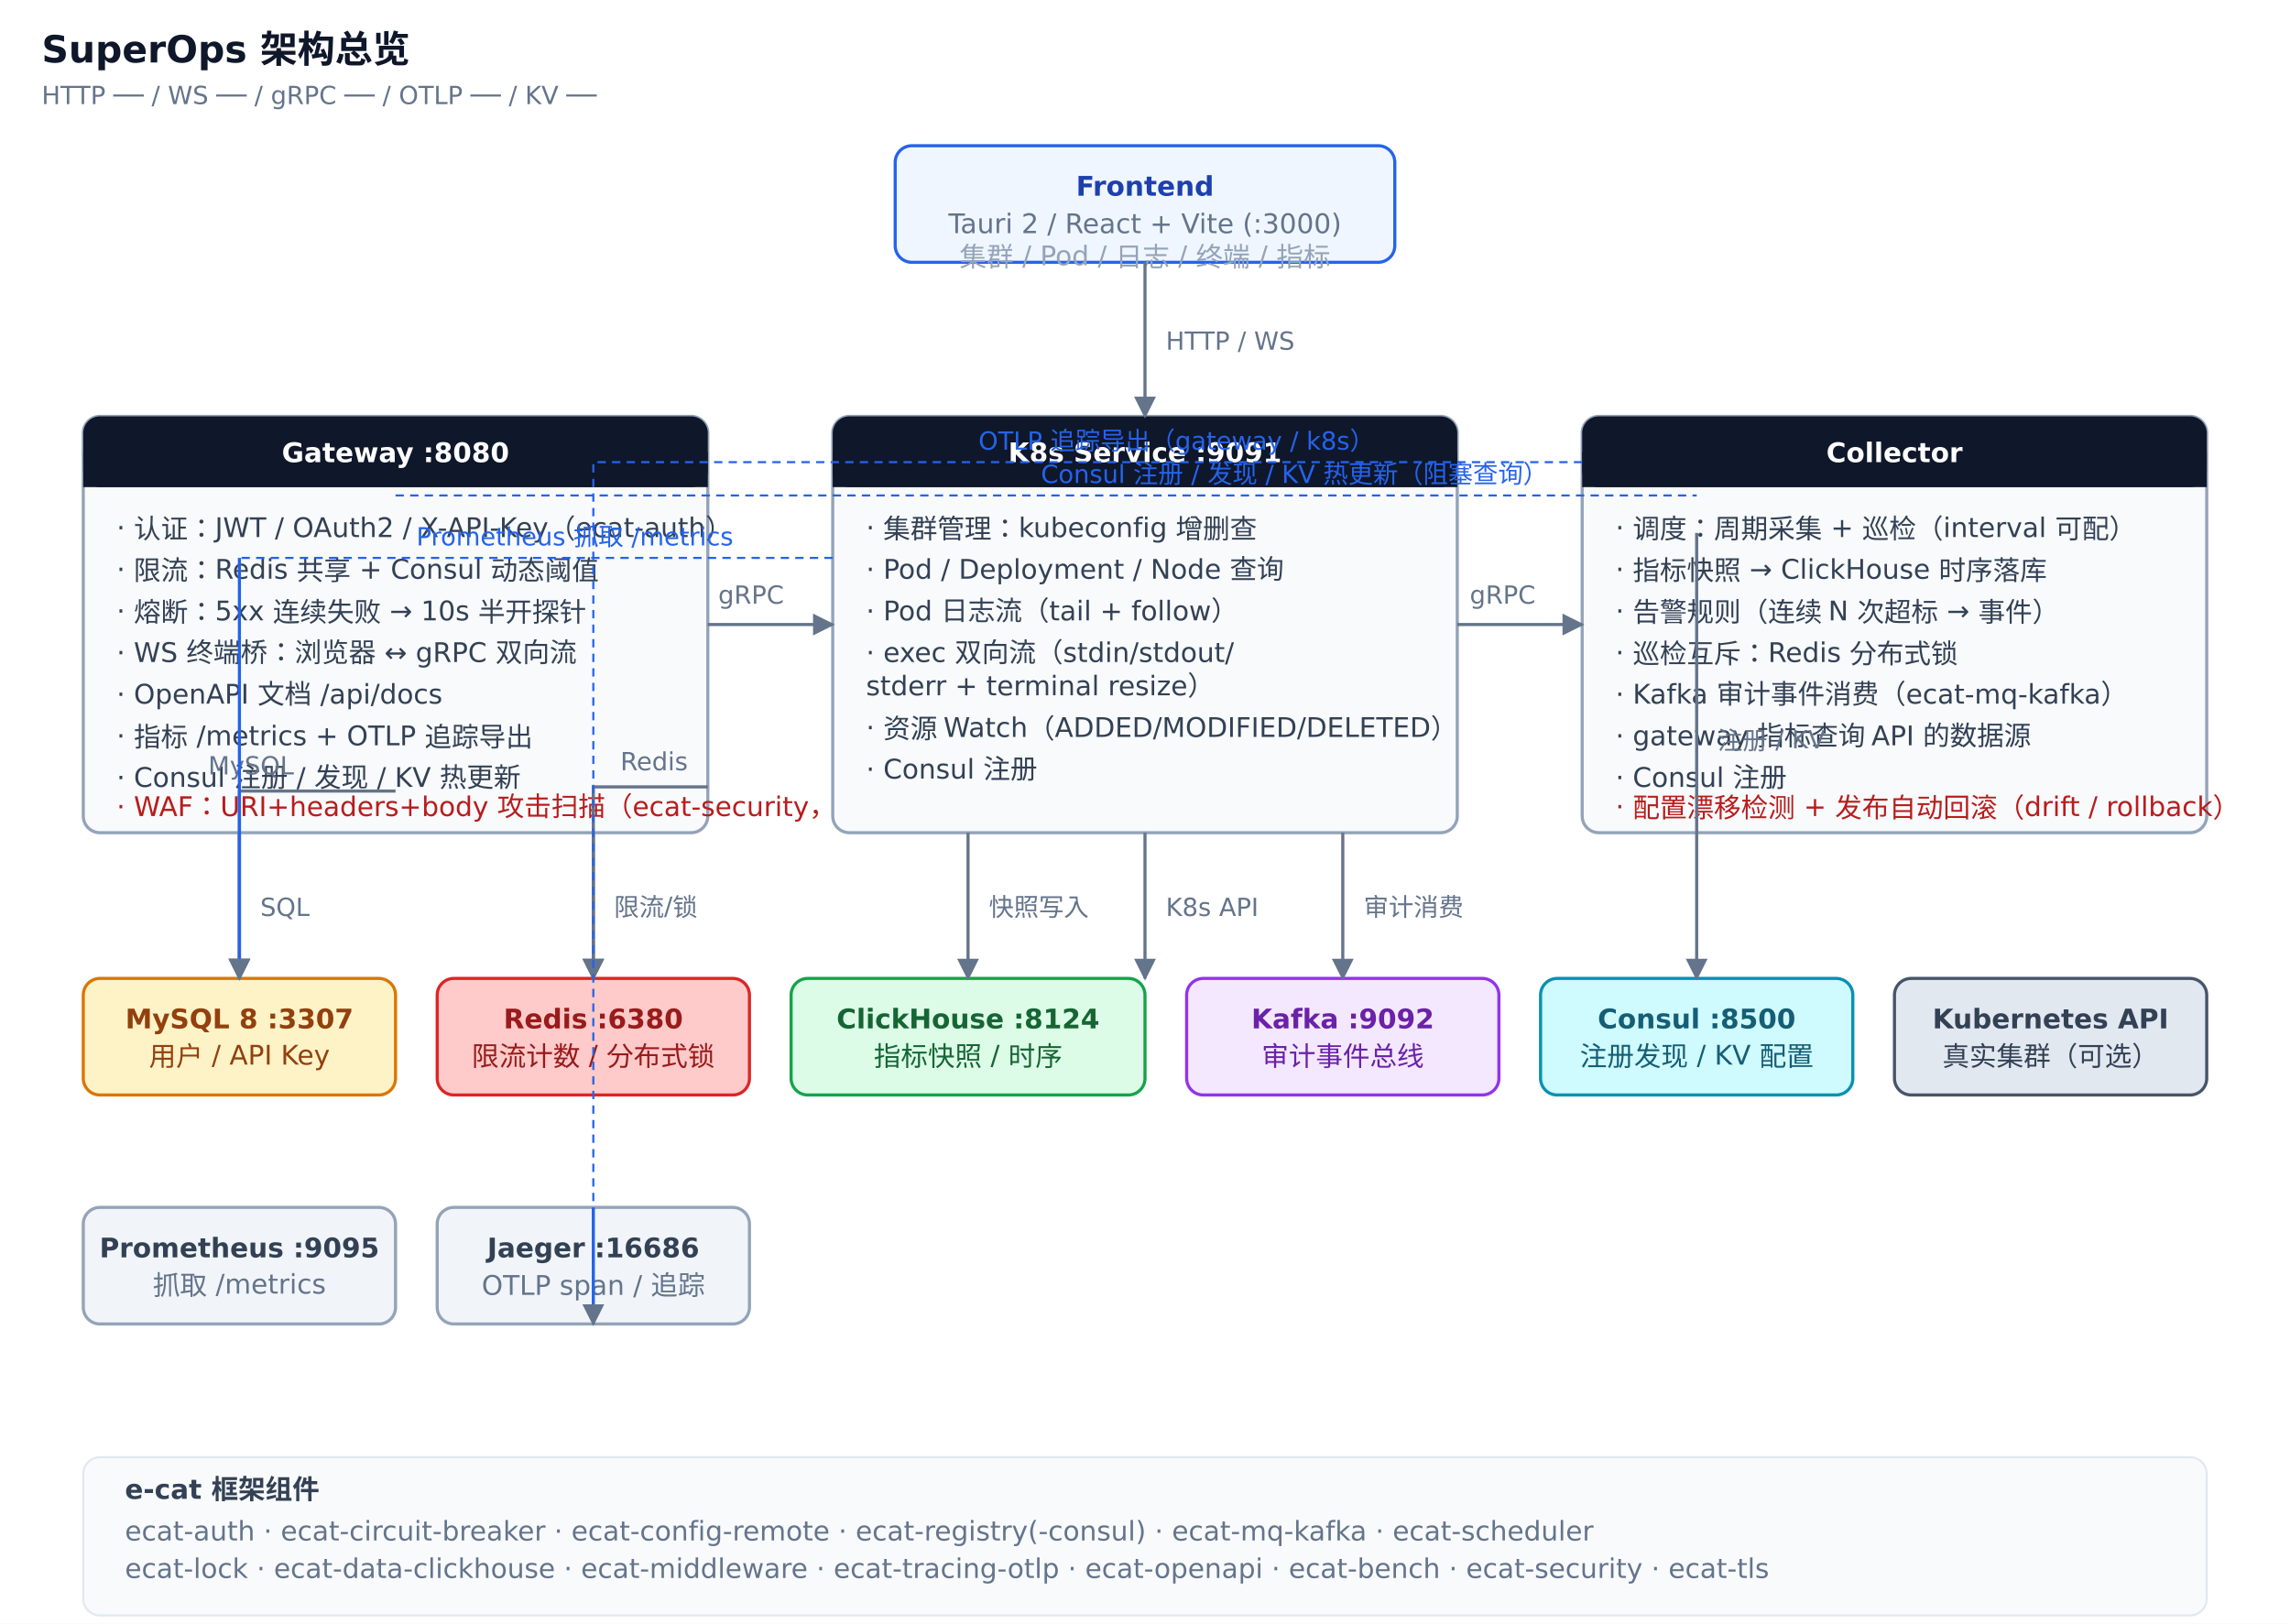
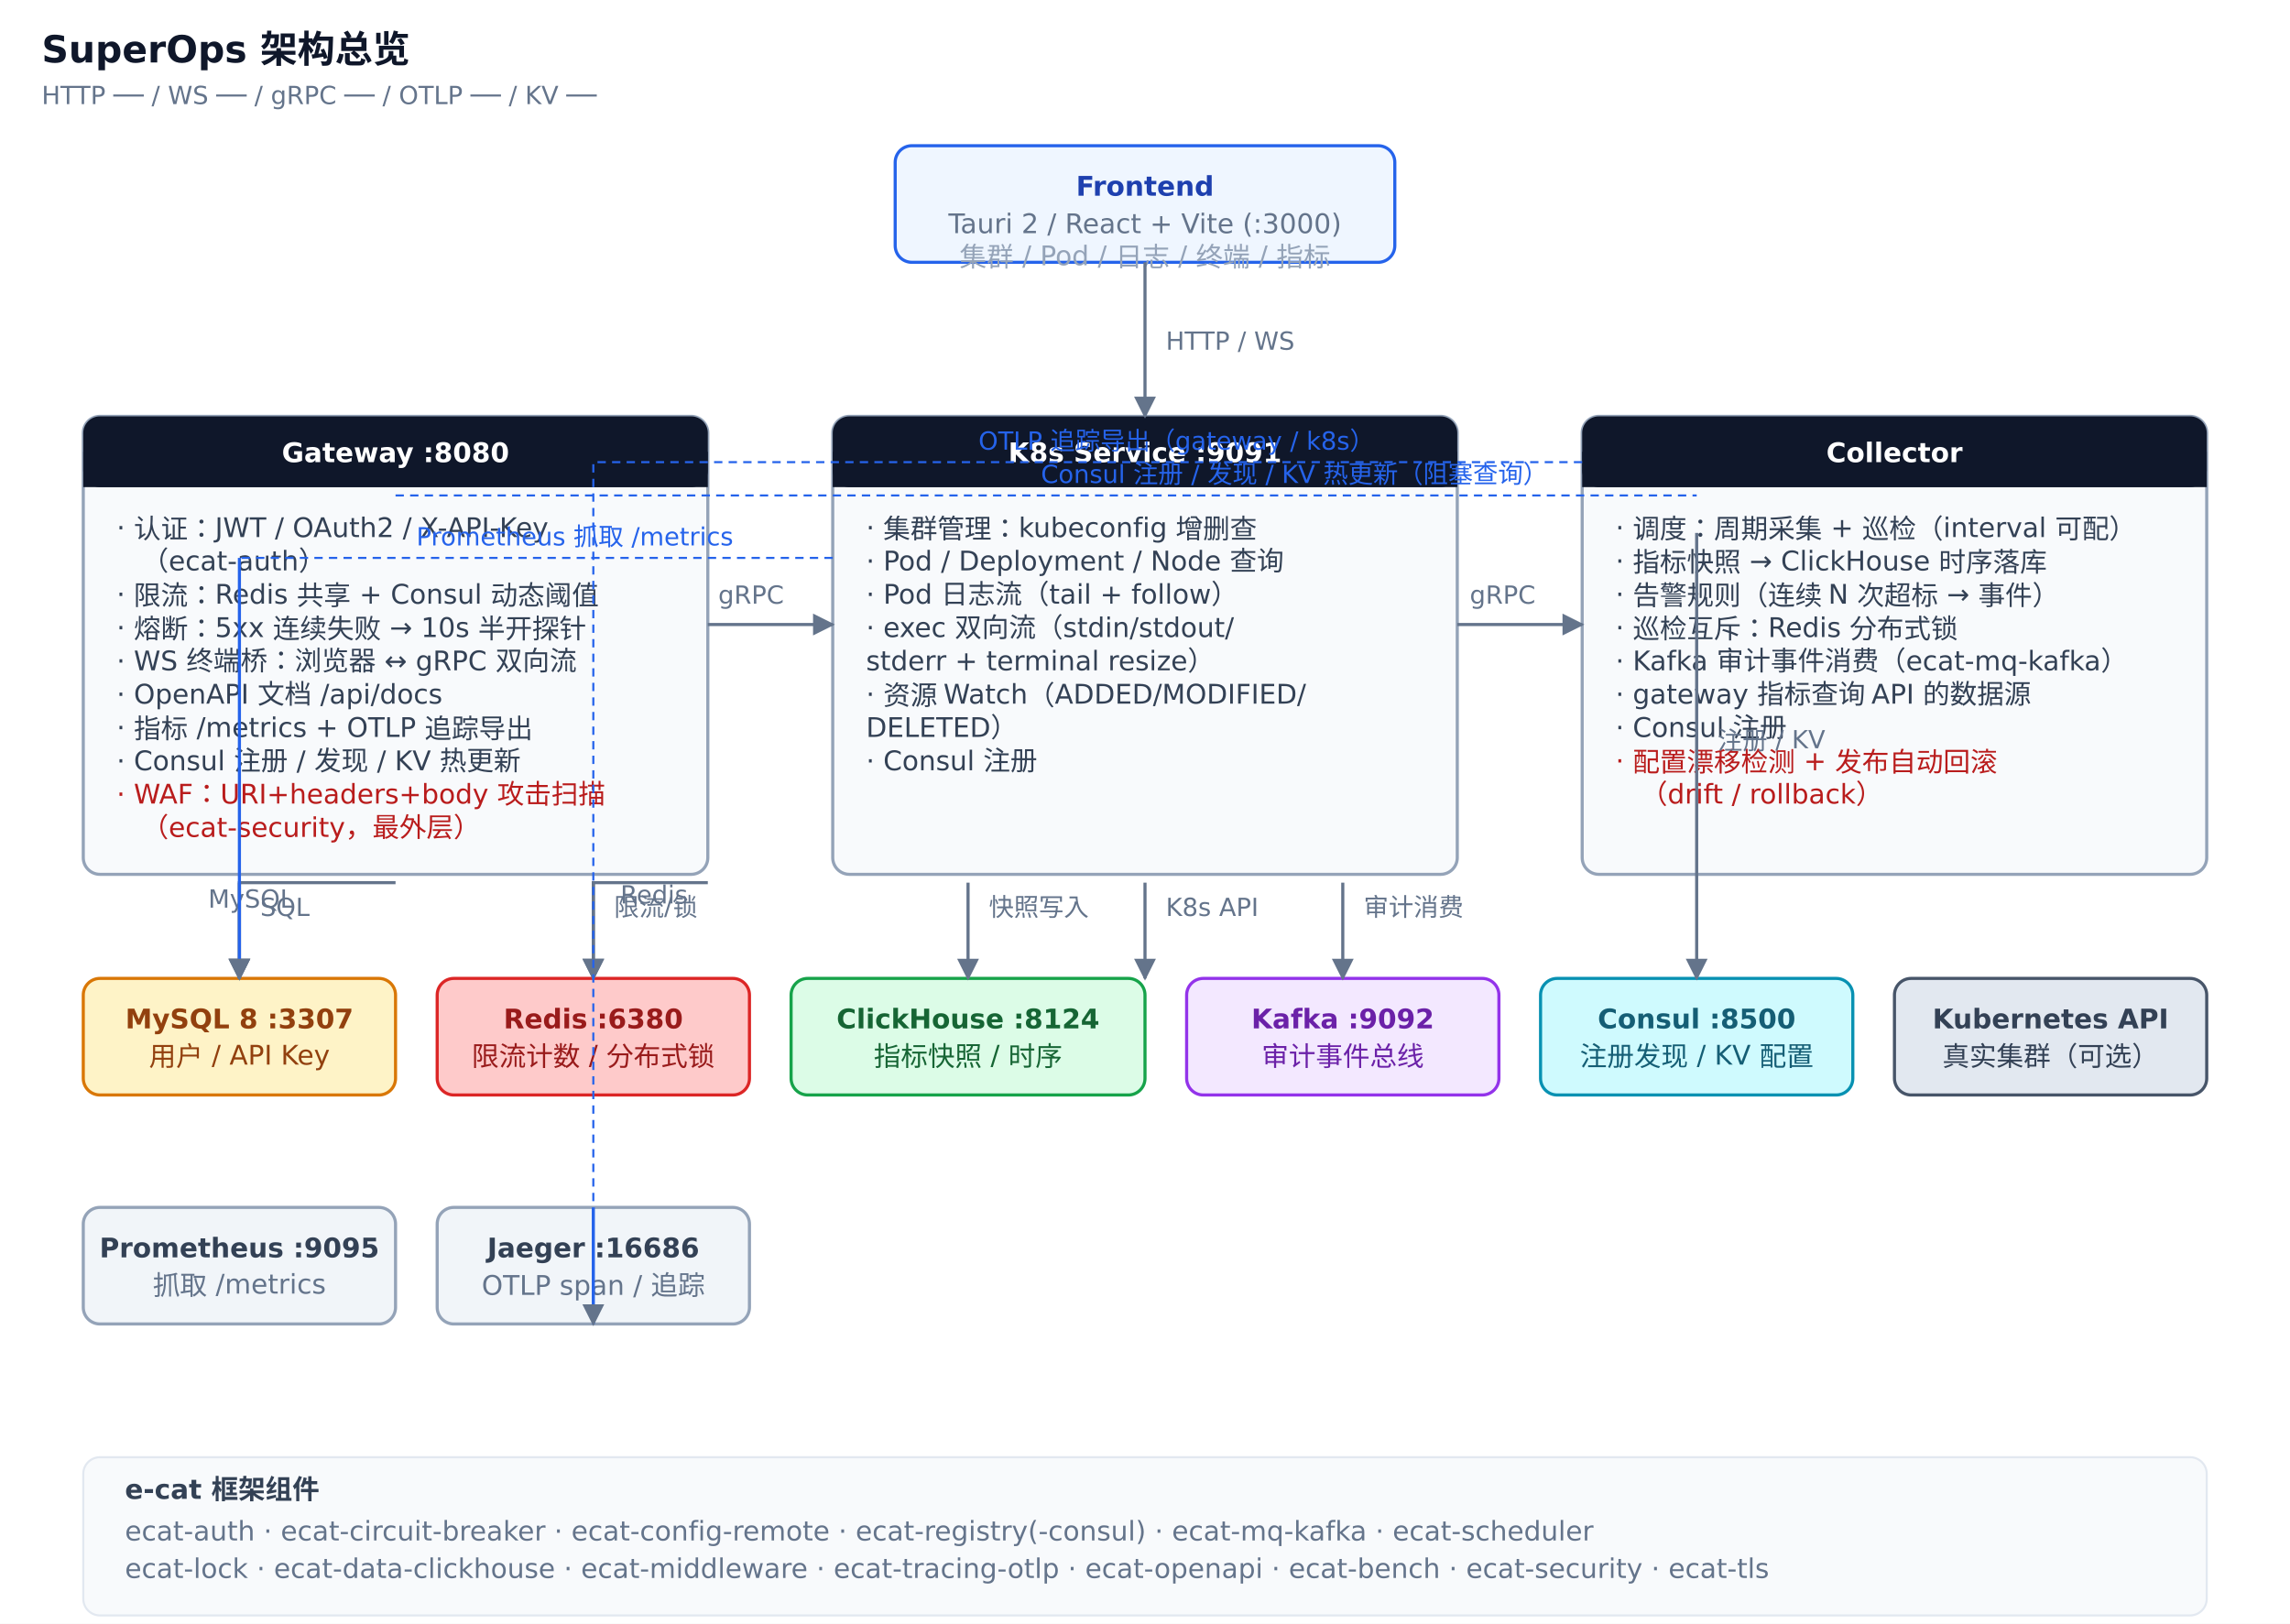
<svg xmlns="http://www.w3.org/2000/svg" viewBox="0 0 1100 780" font-family="'DejaVu Sans','Helvetica Neue',Arial,sans-serif" font-size="13">
  <defs>
    <marker id="arrow" viewBox="0 0 10 10" refX="9" refY="5" markerWidth="7" markerHeight="7" orient="auto-start-reverse">
      <path d="M0 0 L10 5 L0 10 z" fill="#64748b" />
    </marker>
    <marker id="arrow-blue" viewBox="0 0 10 10" refX="9" refY="5" markerWidth="7" markerHeight="7" orient="auto-start-reverse">
      <path d="M0 0 L10 5 L0 10 z" fill="#2563eb" />
    </marker>
  </defs>
  <rect x="0" y="0" width="1100" height="780" fill="#ffffff" />
  <text x="20" y="30" font-size="18" font-weight="bold" fill="#0f172a">SuperOps 架构总览</text>
  <text x="20" y="50" font-size="12" fill="#64748b">HTTP ── / WS ── / gRPC ── / OTLP ── / KV ──</text>
  <rect x="430" y="70" width="240" height="56" rx="8" fill="#eff6ff" stroke="#2563eb" stroke-width="1.5" />
  <text x="550" y="94" text-anchor="middle" font-weight="bold" fill="#1e40af">Frontend</text>
  <text x="550" y="112" text-anchor="middle" fill="#64748b">Tauri 2 / React + Vite  (:3000)</text>
  <text x="550" y="128" text-anchor="middle" fill="#94a3b8">集群 / Pod / 日志 / 终端 / 指标</text>
-   <rect x="40" y="200" width="300" height="200" rx="8" fill="#f8fafc" stroke="#94a3b8" stroke-width="1.5" />
+   <rect x="40" y="200" width="300" height="220" rx="8" fill="#f8fafc" stroke="#94a3b8" stroke-width="1.5" />
  <rect x="40" y="200" width="300" height="34" rx="8" fill="#0f172a" />
  <rect x="40" y="217" width="300" height="17" fill="#0f172a" />
  <text x="190" y="222" text-anchor="middle" font-weight="bold" fill="#ffffff">Gateway  :8080</text>
-   <text x="56" y="258" fill="#334155">· 认证：JWT / OAuth2 / X-API-Key（ecat-auth）</text>
-   <text x="56" y="278" fill="#334155">· 限流：Redis 共享 + Consul 动态阈值</text>
-   <text x="56" y="298" fill="#334155">· 熔断：5xx 连续失败 → 10s 半开探针</text>
-   <text x="56" y="318" fill="#334155">· WS 终端桥：浏览器 ↔ gRPC 双向流</text>
+   <text x="56" y="258" fill="#334155">· 认证：JWT / OAuth2 / X-API-Key</text>
+   <text x="68" y="274" fill="#334155">  （ecat-auth）</text>
+   <text x="56" y="290" fill="#334155">· 限流：Redis 共享 + Consul 动态阈值</text>
+   <text x="56" y="306" fill="#334155">· 熔断：5xx 连续失败 → 10s 半开探针</text>
+   <text x="56" y="322" fill="#334155">· WS 终端桥：浏览器 ↔ gRPC 双向流</text>
  <text x="56" y="338" fill="#334155">· OpenAPI 文档 /api/docs</text>
-   <text x="56" y="358" fill="#334155">· 指标 /metrics + OTLP 追踪导出</text>
-   <text x="56" y="378" fill="#334155">· Consul 注册 / 发现 / KV 热更新</text>
-   <text x="56" y="392" fill="#b91c1c">· WAF：URI+headers+body 攻击扫描（ecat-security，最外层）</text>
-   <rect x="400" y="200" width="300" height="200" rx="8" fill="#f8fafc" stroke="#94a3b8" stroke-width="1.5" />
+   <text x="56" y="354" fill="#334155">· 指标 /metrics + OTLP 追踪导出</text>
+   <text x="56" y="370" fill="#334155">· Consul 注册 / 发现 / KV 热更新</text>
+   <text x="56" y="386" fill="#b91c1c">· WAF：URI+headers+body 攻击扫描</text>
+   <text x="68" y="402" fill="#b91c1c">  （ecat-security，最外层）</text>
+   <rect x="400" y="200" width="300" height="220" rx="8" fill="#f8fafc" stroke="#94a3b8" stroke-width="1.5" />
  <rect x="400" y="200" width="300" height="34" rx="8" fill="#0f172a" />
  <rect x="400" y="217" width="300" height="17" fill="#0f172a" />
  <text x="550" y="222" text-anchor="middle" font-weight="bold" fill="#ffffff">K8s Service  :9091</text>
  <text x="416" y="258" fill="#334155">· 集群管理：kubeconfig 增删查</text>
-   <text x="416" y="278" fill="#334155">· Pod / Deployment / Node 查询</text>
-   <text x="416" y="298" fill="#334155">· Pod 日志流（tail + follow）</text>
-   <text x="416" y="318" fill="#334155">· exec 双向流（stdin/stdout/</text>
-   <text x="416" y="334" fill="#334155">  stderr + terminal resize）</text>
-   <text x="416" y="354" fill="#334155">· 资源 Watch（ADDED/MODIFIED/DELETED）</text>
-   <text x="416" y="374" fill="#334155">· Consul 注册</text>
-   <rect x="760" y="200" width="300" height="200" rx="8" fill="#f8fafc" stroke="#94a3b8" stroke-width="1.5" />
+   <text x="416" y="274" fill="#334155">· Pod / Deployment / Node 查询</text>
+   <text x="416" y="290" fill="#334155">· Pod 日志流（tail + follow）</text>
+   <text x="416" y="306" fill="#334155">· exec 双向流（stdin/stdout/</text>
+   <text x="416" y="322" fill="#334155">  stderr + terminal resize）</text>
+   <text x="416" y="338" fill="#334155">· 资源 Watch（ADDED/MODIFIED/</text>
+   <text x="416" y="354" fill="#334155">  DELETED）</text>
+   <text x="416" y="370" fill="#334155">· Consul 注册</text>
+   <rect x="760" y="200" width="300" height="220" rx="8" fill="#f8fafc" stroke="#94a3b8" stroke-width="1.5" />
  <rect x="760" y="200" width="300" height="34" rx="8" fill="#0f172a" />
  <rect x="760" y="217" width="300" height="17" fill="#0f172a" />
  <text x="910" y="222" text-anchor="middle" font-weight="bold" fill="#ffffff">Collector</text>
  <text x="776" y="258" fill="#334155">· 调度：周期采集 + 巡检（interval 可配）</text>
-   <text x="776" y="278" fill="#334155">· 指标快照 → ClickHouse 时序落库</text>
-   <text x="776" y="298" fill="#334155">· 告警规则（连续 N 次超标 → 事件）</text>
-   <text x="776" y="318" fill="#334155">· 巡检互斥：Redis 分布式锁</text>
-   <text x="776" y="338" fill="#334155">· Kafka 审计事件消费（ecat-mq-kafka）</text>
-   <text x="776" y="358" fill="#334155">· gateway 指标查询 API 的数据源</text>
-   <text x="776" y="378" fill="#334155">· Consul 注册</text>
-   <text x="776" y="392" fill="#b91c1c">· 配置漂移检测 + 发布自动回滚（drift / rollback）</text>
+   <text x="776" y="274" fill="#334155">· 指标快照 → ClickHouse 时序落库</text>
+   <text x="776" y="290" fill="#334155">· 告警规则（连续 N 次超标 → 事件）</text>
+   <text x="776" y="306" fill="#334155">· 巡检互斥：Redis 分布式锁</text>
+   <text x="776" y="322" fill="#334155">· Kafka 审计事件消费（ecat-mq-kafka）</text>
+   <text x="776" y="338" fill="#334155">· gateway 指标查询 API 的数据源</text>
+   <text x="776" y="354" fill="#334155">· Consul 注册</text>
+   <text x="776" y="370" fill="#b91c1c">· 配置漂移检测 + 发布自动回滚</text>
+   <text x="788" y="386" fill="#b91c1c">  （drift / rollback）</text>
  <rect x="40" y="470" width="150" height="56" rx="8" fill="#fef3c7" stroke="#d97706" stroke-width="1.5" />
  <text x="115" y="494" text-anchor="middle" font-weight="bold" fill="#92400e">MySQL 8 :3307</text>
  <text x="115" y="512" text-anchor="middle" fill="#92400e">用户 / API Key</text>
  <rect x="210" y="470" width="150" height="56" rx="8" fill="#fecaca" stroke="#dc2626" stroke-width="1.5" />
  <text x="285" y="494" text-anchor="middle" font-weight="bold" fill="#991b1b">Redis :6380</text>
  <text x="285" y="512" text-anchor="middle" fill="#991b1b">限流计数 / 分布式锁</text>
  <rect x="380" y="470" width="170" height="56" rx="8" fill="#dcfce7" stroke="#16a34a" stroke-width="1.5" />
  <text x="465" y="494" text-anchor="middle" font-weight="bold" fill="#166534">ClickHouse :8124</text>
  <text x="465" y="512" text-anchor="middle" fill="#166534">指标快照 / 时序</text>
  <rect x="570" y="470" width="150" height="56" rx="8" fill="#f3e8ff" stroke="#9333ea" stroke-width="1.5" />
  <text x="645" y="494" text-anchor="middle" font-weight="bold" fill="#6b21a8">Kafka :9092</text>
  <text x="645" y="512" text-anchor="middle" fill="#6b21a8">审计事件总线</text>
  <rect x="740" y="470" width="150" height="56" rx="8" fill="#cffafe" stroke="#0891b2" stroke-width="1.5" />
  <text x="815" y="494" text-anchor="middle" font-weight="bold" fill="#155e75">Consul :8500</text>
  <text x="815" y="512" text-anchor="middle" fill="#155e75">注册发现 / KV 配置</text>
  <rect x="910" y="470" width="150" height="56" rx="8" fill="#e2e8f0" stroke="#475569" stroke-width="1.5" />
  <text x="985" y="494" text-anchor="middle" font-weight="bold" fill="#334155">Kubernetes API</text>
  <text x="985" y="512" text-anchor="middle" fill="#334155">真实集群（可选）</text>
  <rect x="40" y="580" width="150" height="56" rx="8" fill="#f1f5f9" stroke="#94a3b8" stroke-width="1.5" />
  <text x="115" y="604" text-anchor="middle" font-weight="bold" fill="#334155">Prometheus :9095</text>
  <text x="115" y="622" text-anchor="middle" fill="#64748b">抓取 /metrics</text>
  <rect x="210" y="580" width="150" height="56" rx="8" fill="#f1f5f9" stroke="#94a3b8" stroke-width="1.5" />
  <text x="285" y="604" text-anchor="middle" font-weight="bold" fill="#334155">Jaeger :16686</text>
  <text x="285" y="622" text-anchor="middle" fill="#64748b">OTLP span / 追踪</text>
  <path d="M 550 126 L 550 200" stroke="#64748b" stroke-width="1.5" fill="none" marker-end="url(#arrow)" />
  <text x="560" y="168" fill="#64748b" font-size="12">HTTP / WS</text>
  <path d="M 340 300 L 400 300" stroke="#64748b" stroke-width="1.5" fill="none" marker-end="url(#arrow)" />
  <text x="345" y="290" fill="#64748b" font-size="12">gRPC</text>
  <path d="M 700 300 L 760 300" stroke="#64748b" stroke-width="1.5" fill="none" marker-end="url(#arrow)" />
  <text x="706" y="290" fill="#64748b" font-size="12">gRPC</text>
-   <path d="M 550 400 L 550 470" stroke="#64748b" stroke-width="1.5" fill="none" marker-end="url(#arrow)" />
+   <path d="M 550 424 L 550 470" stroke="#64748b" stroke-width="1.5" fill="none" marker-end="url(#arrow)" />
  <text x="560" y="440" fill="#64748b" font-size="12">K8s API</text>
-   <path d="M 115 400 L 115 470" stroke="#64748b" stroke-width="1.5" fill="none" marker-end="url(#arrow)" />
+   <path d="M 115 424 L 115 470" stroke="#64748b" stroke-width="1.5" fill="none" marker-end="url(#arrow)" />
  <text x="125" y="440" fill="#64748b" font-size="12">SQL</text>
-   <path d="M 285 400 L 285 470" stroke="#64748b" stroke-width="1.5" fill="none" marker-end="url(#arrow)" />
+   <path d="M 285 424 L 285 470" stroke="#64748b" stroke-width="1.5" fill="none" marker-end="url(#arrow)" />
  <text x="295" y="440" fill="#64748b" font-size="12">限流/锁</text>
-   <path d="M 465 400 L 465 470" stroke="#64748b" stroke-width="1.5" fill="none" marker-end="url(#arrow)" />
+   <path d="M 465 424 L 465 470" stroke="#64748b" stroke-width="1.5" fill="none" marker-end="url(#arrow)" />
  <text x="475" y="440" fill="#64748b" font-size="12">快照写入</text>
-   <path d="M 645 400 L 645 470" stroke="#64748b" stroke-width="1.5" fill="none" marker-end="url(#arrow)" />
+   <path d="M 645 424 L 645 470" stroke="#64748b" stroke-width="1.5" fill="none" marker-end="url(#arrow)" />
  <text x="655" y="440" fill="#64748b" font-size="12">审计消费</text>
  <path d="M 815 256 L 815 470" stroke="#64748b" stroke-width="1.5" fill="none" marker-end="url(#arrow)" />
  <text x="825" y="360" fill="#64748b" font-size="12">注册 / KV</text>
  <path d="M 190 238 L 815 238" stroke="#2563eb" stroke-width="1" stroke-dasharray="4 3" fill="none" />
  <text x="500" y="232" fill="#2563eb" font-size="12">Consul 注册 / 发现 / KV 热更新（阻塞查询）</text>
-   <path d="M 190 380 L 115 380 L 115 470" stroke="#64748b" stroke-width="1.5" fill="none" marker-end="url(#arrow)" />
-   <text x="100" y="372" fill="#64748b" font-size="12">MySQL</text>
-   <path d="M 340 378 L 285 378 L 285 470" stroke="#64748b" stroke-width="1.5" fill="none" marker-end="url(#arrow)" />
-   <text x="298" y="370" fill="#64748b" font-size="12">Redis</text>
+   <path d="M 190 424 L 115 424 L 115 470" stroke="#64748b" stroke-width="1.5" fill="none" marker-end="url(#arrow)" />
+   <text x="100" y="436" fill="#64748b" font-size="12">MySQL</text>
+   <path d="M 340 424 L 285 424 L 285 470" stroke="#64748b" stroke-width="1.5" fill="none" marker-end="url(#arrow)" />
+   <text x="298" y="434" fill="#64748b" font-size="12">Redis</text>
  <path d="M 400 268 L 115 268 L 115 470" stroke="#2563eb" stroke-width="1" stroke-dasharray="4 3" fill="none" />
  <text x="200" y="262" fill="#2563eb" font-size="12">Prometheus 抓取 /metrics</text>
  <path d="M 115 268 L 115 470" stroke="#2563eb" stroke-width="1.5" fill="none" marker-end="url(#arrow)" />
  <path d="M 760 222 L 285 222 L 285 580" stroke="#2563eb" stroke-width="1" stroke-dasharray="4 3" fill="none" />
  <path d="M 285 580 L 285 636" stroke="#2563eb" stroke-width="1.5" fill="none" marker-end="url(#arrow)" />
  <text x="470" y="216" fill="#2563eb" font-size="12">OTLP 追踪导出（gateway / k8s）</text>
  <rect x="40" y="700" width="1020" height="76" rx="8" fill="#f8fafc" stroke="#e2e8f0" />
  <text x="60" y="720" font-weight="bold" fill="#334155">e-cat 框架组件</text>
  <text x="60" y="740" fill="#64748b">ecat-auth · ecat-circuit-breaker · ecat-config-remote · ecat-registry(-consul) · ecat-mq-kafka · ecat-scheduler</text>
  <text x="60" y="758" fill="#64748b">ecat-lock · ecat-data-clickhouse · ecat-middleware · ecat-tracing-otlp · ecat-openapi · ecat-bench · ecat-security · ecat-tls</text>
</svg>
